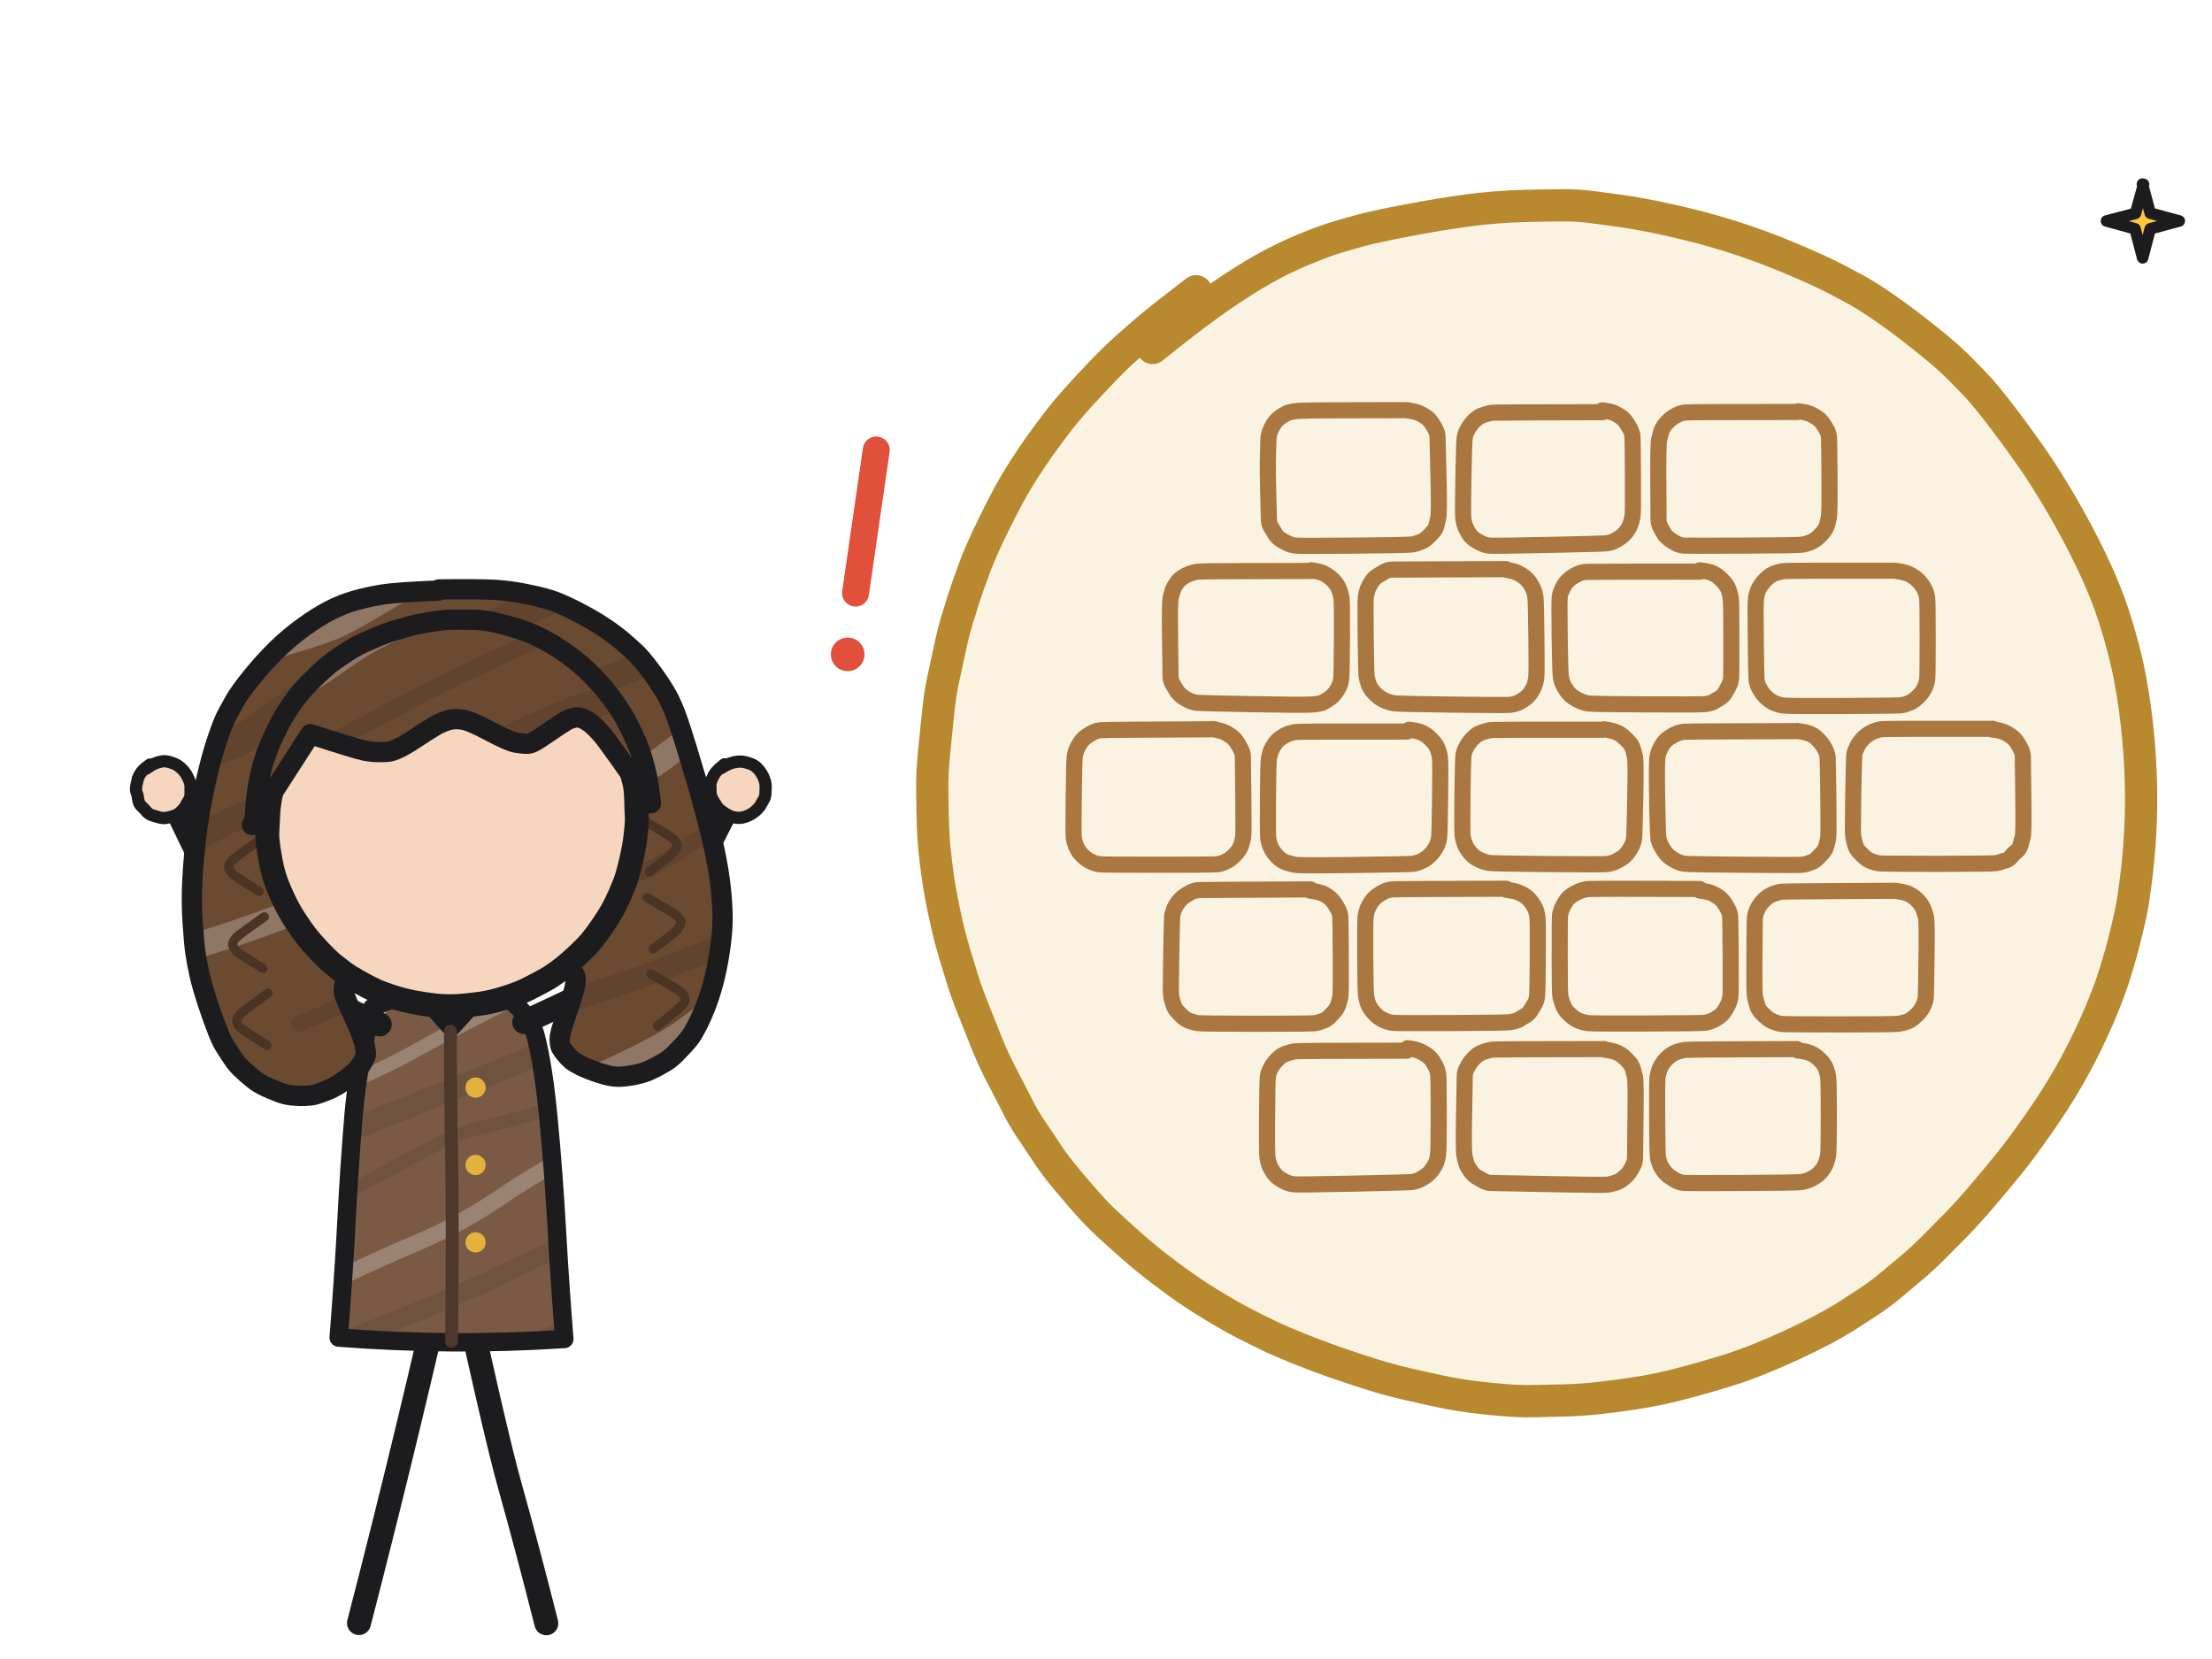
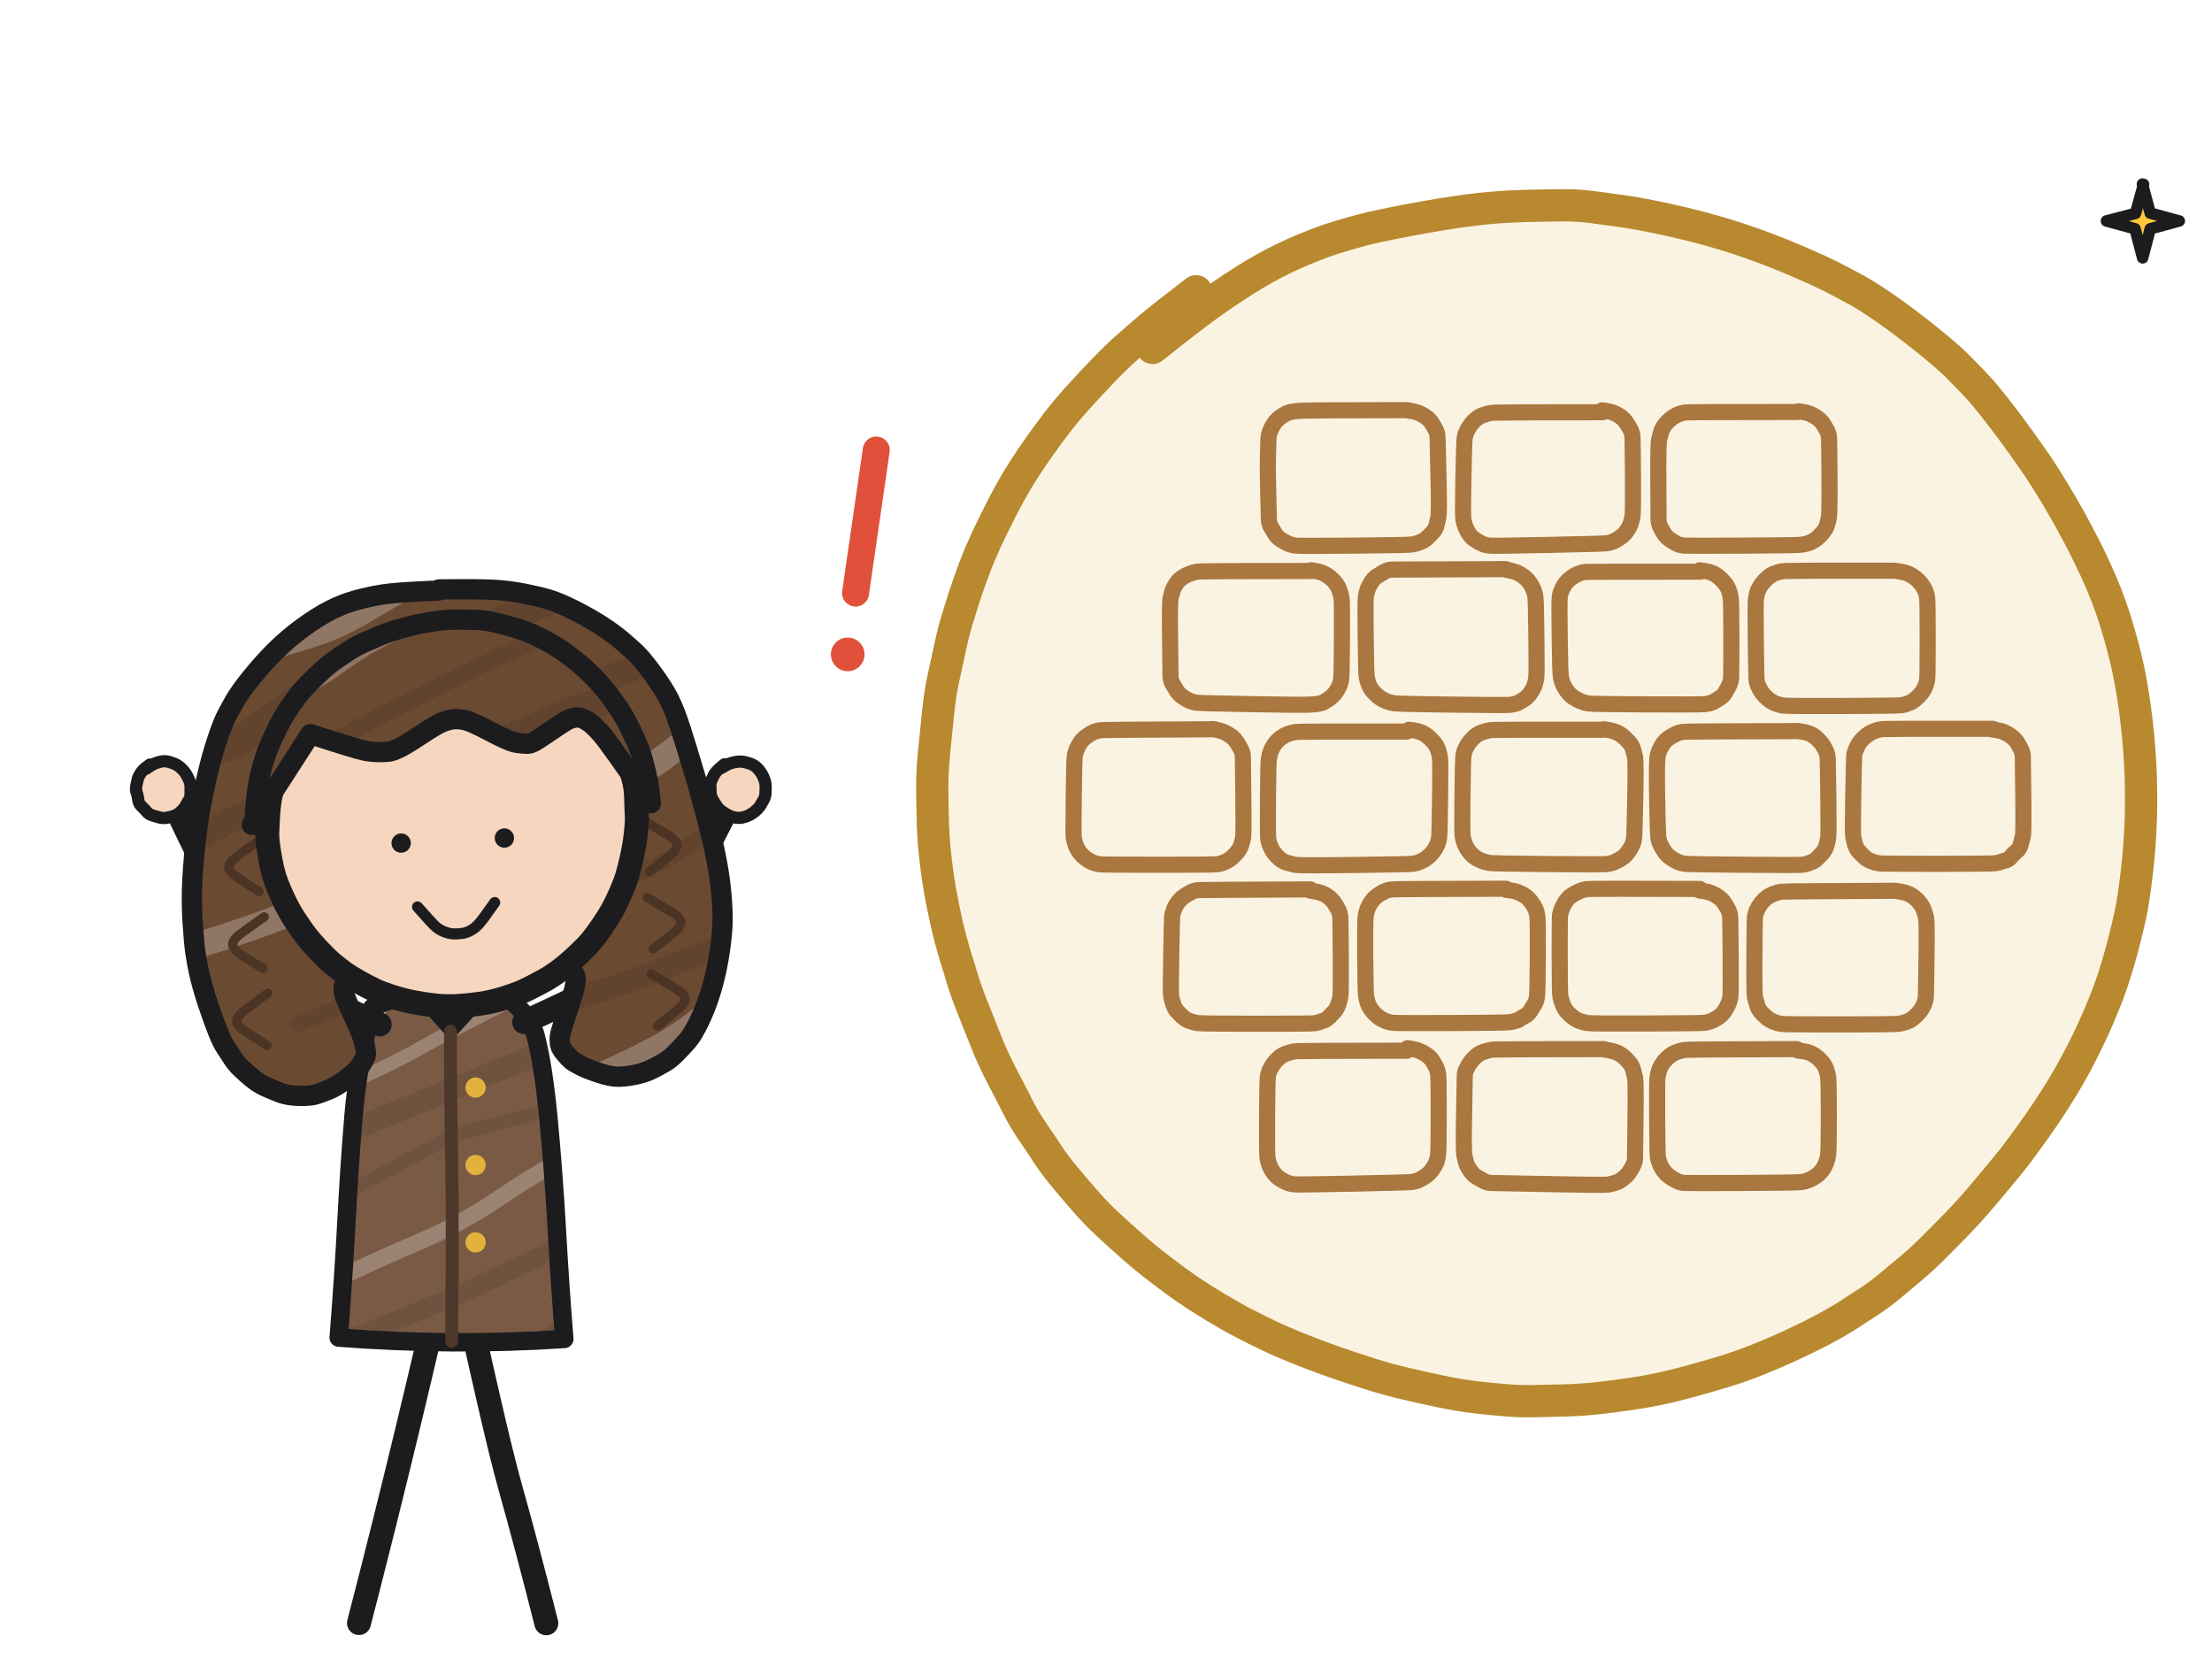
<svg xmlns="http://www.w3.org/2000/svg" viewBox="0 0 960 720" width="960" height="720" fill="none" stroke-linecap="round" stroke-linejoin="round">
  <defs>
    <path id="d1" d="M181.1 430.4q-17.8 8.3 -21 21.2t-12.8 130.7q49.4 3.8 98.9-.4q-3.9-58.5 -6.6-87.8t-6-42.3t-20.6-21.1l-15.7 17.6l-16.2-17.9z" />
    <clipPath id="d1c">
      <use href="#d1" />
    </clipPath>
    <path id="d2" d="M192.4 257.9q18.8-.6 25-.2t12.1 1.4t10.2 2.5t10.7 5t12.8 8.1t11.9 10.1t9.5 10.3t5.4 7.4t3.8 6.8t5.1 11.9t6.4 20.1q3.5 12.5 5.2 21.9t2.6 18.6t.9 18t-.8 15.1t-2.8 14.3t-3.4 11.6t-2.8 6.3t-2.8 4.8t-3.8 4.7t-4.7 4.4t-6.6 4.1q-4.1 2.2 -6.7 3t-5.4 1.1t-4.3 .1t-4.9-.8t-6.4-2.1t-5.8-3t-4.4-3.9t-2-3.3t.2-4.4t3.5-12.3t3.1-10.5q.2-1.5 -.1-2.6t-1-1.9t-2.5-1.1t-4.2-.1t-16 4.2t-17.1 4.8t-6.8 1.2t-6.7 .3t-6.9-.6t-17.6-3.2t-17.5-2.8q-3.4 .1 -4.2 .5t-1.4 1.1t-.8 1.9t.7 4.1t3.3 8.4t3.8 8.7t1.5 5t0 2.7t-.8 2.5t-1.6 2.4t-3.4 3.3q-2.5 2.2 -5.6 4t-6.4 3t-4.8 1.6t-4.4 .6t-7.1-.7t-7.1-1.9t-5.6-2.8t-5.3-3.7t-5-5.4t-4.7-6.9t-3.8-8q-1.8-4.2 -3.2-8.8t-2.6-9.5t-2-10.7t-1.1-11.8t-.4-12.2t.2-12.5t2.1-20.6t2.9-20.7t2.6-11.2t2.9-9.2t3-7.2q1.3-2.8 2.8-5.5t4.3-6.4t8-9.8t9-9.1t7.3-5.9t8.8-5.8t11-5.1t12-3.5t12.5-2t18.8-1.6l-.6-.6z" />
    <clipPath id="d2c">
      <use href="#d2" />
    </clipPath>
    <path id="d3" d="M284.3 350.5q-18.8-26.7 -22.2-30.4t-5.3-5.1t-3.4-1.8t-2.7-.2t-2.7 .6t-7.9 4.9t-8 5t-2.7 .7t-4.3-.4t-11.9-5.1t-12-5.1q-3-.4 -5.7 .3t-5.4 2.1t-8 5.1t-8.2 4.8t-4.1 1.5t-4.5 .2t-6.4-.8t-22.7-7l-25 39.8q-.9-1.1 -.8-5t.5-7.8t1.3-7.7t1.9-7.6t2.7-7.4t4.5-8.8t5.2-8.5t4.9-6.2t5.5-5.8t6.1-5.2t6.4-4.7q3.4-2.1 6.9-4t7.2-3.3t7.5-2.7t7.8-2t9.9-1.4t12-.4t9.9 .8t7.8 1.5t7.7 2.2t7.4 3t7.1 3.6q3.5 2 6.8 4.2t6.4 4.9t6 5.5t5.4 6t4.9 6.5t4.2 6.9t3.5 7.2t2.8 7.5t2 7.8t1.7 11.8z" />
    <clipPath id="d3c">
      <use href="#d3" />
    </clipPath>
  </defs>
  <path d="M498.8 152.4q18.3-14.6 23.2-17.9t11.5-7.5t13.7-7.8t12.2-6.4t10.8-4.9t11.1-4.3t16.9-5.3t23.1-5.2t23.7-3.1t17.9-1.1t13.8 .2q8 .3 19.7 1.7t17.5 2.3t13.3 2.9t13.1 3.4t12.9 4.1t14.6 5.4t12.4 5.3t12.2 6t12 6.6t14.6 9.6t15.7 11.7q6.1 5 10.4 8.9t12.5 12.4t13 14.5t8.4 10.8t9.7 14.6t11.6 20.5t8.4 17.8t5 12.8t5.1 16.9t4.3 17.1t2.3 13.5q1.1 7.7 1.6 13.5t.9 13.6t0 19.4t-1.8 23.3t-2.5 17.4t-3 13.4t-5.6 18.8t-5.9 16.6t-5.5 12.6t-6.9 14t-6.7 11.9q-3.1 5 -9.8 14.5t-14.2 18.4t-11.7 13.1t-9.9 9.5t-12 10.4t-11 8.6t-14.9 10t-17.1 10.2t-12.4 6.3t-16.3 6.9t-22.3 7.7q-11.4 3.3 -23 5.5t-17.6 2.9t-13.9 1.2t-20 .3t-23.9-1.6t-17.9-2.4t-13.7-3t-19.3-5.6t-18.9-6.7t-12.9-5.5t-12.6-6.3q-7.1-3.8 -12.2-6.9t-15.1-10t-19-14.8t-13.4-12.2t-9.7-10.2t-10.5-12.1t-8.6-11.1t-10-15.1t-10.3-17.3t-6.4-12.6t-6.9-16.9q-4.4-11.5 -7.7-23.2t-4.9-19.8t-2.5-14.1t-1.6-14.2t-1-14.2t-.2-12.2t.4-12.2t1.3-14.2t2-14.1t2.4-12t3.7-13.8q2.3-7.8 4.3-13.7t5.1-13.5t5.7-13.3t6.4-13t8-14.5t8.8-13.8t10.9-14.8t11.8-13.9t14.5-14.4t28.3-23.3l-19.5 27z" fill="#FBF3E2" />
  <path d="M610.8 178.1q3.5 .5 5.1 1.2t3 1.7t2.4 2.5t1.8 3.1t.8 3.4t.4 17.3t-.1 17.4t-.8 3.4t-1.7 3t-2.5 2.5t-2.9 1.7q-1.6 .7 -3.4 1t-25.2 .5t-25.3 0t-3.4-.9t-3.1-1.7t-2.5-2.5t-1.8-3t-.9-3.4t-.3-11.6t-.1-15.8t.2-7.7q.2-1.8 .9-3.5t1.7-3.1t2.5-2.5t3-1.8t5.3-1t47-.3" stroke="#A9773F" stroke-width="7" />
  <path d="M695.3 178.1q3.5 .4 5.1 1.1t3 1.7t2.4 2.5t1.8 3t.9 3.3t.2 17.2t-.2 17.2t-.9 3.4t-1.7 3.1t-2.5 2.5t-3 1.8q-1.6 .7 -3.4 .9t-25.3 .7t-25.3 .3t-3.3-.9t-3-1.7t-2.5-2.5t-1.6-3t-.9-3.4t0-17.3t.5-17.3t.9-3.4q.7-1.6 1.8-3t2.4-2.5t3.1-1.7t3.3-.9t48.4-.3" stroke="#A9773F" stroke-width="7" />
  <path d="M780.4 178.5q3.5 .4 5.1 1.1t3.1 1.7t2.5 2.5t1.8 3t.9 3.4t.2 17.3t-.3 17.3t-.9 3.4t-1.8 3t-2.5 2.5t-3.1 1.8q-1.6 .6 -3.4 .9t-25.4 .4t-25.5 0t-3.3-.8t-3-1.8t-2.5-2.5t-1.7-3t-.8-3.4t-.1-17.3t.4-17.4t.9-3.4q.6-1.6 1.7-3t2.5-2.5t3-1.8t3.4-.9t48.5-.2" stroke="#A9773F" stroke-width="7" />
  <path d="M569 247.5q3.5 .5 5.1 1.2t3 1.8t2.5 2.5t1.7 3.1t.9 3.4t.2 17.4t-.3 17.5t-.9 3.4t-1.8 3t-2.5 2.4t-3 1.8q-1.7 .6 -5.4 .8t-25.5-.2t-23.5-.6t-3.3-.9t-3.1-1.8t-2.4-2.5t-1.8-3t-.9-3.4t-.2-17.1t.3-17t.9-3.3q.7-1.6 1.7-3t2.5-2.4t3.1-1.6t3.4-.9t49.5-.3" stroke="#A9773F" stroke-width="7" />
  <path d="M653.3 247.2q3.5 .6 5.1 1.3t3 1.8t2.4 2.5t1.7 3.1t.9 3.5t.4 17.5t-.1 17.6t-.9 3.4t-1.7 3t-2.4 2.4t-3 1.8q-1.6 .6 -3.3 .8t-25.3-.1t-25.3-.6t-3.4-1t-3.1-1.8t-2.5-2.4t-1.8-3.1t-.9-3.4t-.4-17.3t.1-17.4t.9-3.4q.7-1.6 1.7-3.1t2.5-2.4t3-1.8t3.4-.9t49.2-.2" stroke="#A9773F" stroke-width="7" />
  <path d="M737.7 247.5q3.5 .4 5.2 1.1t3 1.8t2.5 2.5t1.8 3t.9 3.4t.3 17.4t-.1 17.4t-.9 3.4t-1.7 3.1t-2.4 2.4t-3 1.8q-1.6 .6 -3.3 .8t-25.3 .1t-25.4-.4t-3.4-1t-3.1-1.7t-2.6-2.5t-1.8-3t-1-3.4t-.5-17.1t0-17.2t.9-3.3q.6-1.6 1.7-3t2.5-2.4t3-1.7t3.4-.8t49.5-.1" stroke="#A9773F" stroke-width="7" />
  <path d="M823 247.8q3.6 .5 5.2 1.2t3 1.8t2.5 2.5t1.8 3t.9 3.4t.2 17.5t-.2 17.4t-.9 3.4t-1.8 3t-2.5 2.5t-3 1.7q-1.6 .7 -3.4 .9t-25.4 .3t-25.5-.2t-3.4-.9t-3-1.8t-2.5-2.5t-1.8-3t-.9-3.4t-.3-17.5t.1-17.5t.9-3.4q.7-1.6 1.8-3t2.5-2.6t3-1.8t3.4-.9t48.5-.2" stroke="#A9773F" stroke-width="7" />
  <path d="M526.1 316.4q3.5 .6 5.1 1.3t3.1 1.8t2.4 2.5t1.8 3.1t.9 3.4t.2 17.5t-.1 17.5t-.9 3.4t-1.8 3.1t-2.4 2.4t-3 1.8q-1.6 .7 -3.4 .9t-25.3 .2t-25.3-.2t-3.4-.9t-3-1.8t-2.4-2.4t-1.7-3.1t-.9-3.4t0-17.4t.4-17.5t.9-3.4q.7-1.7 1.7-3.1t2.5-2.5t3-1.8t3.4-.9t49.3-.4" stroke="#A9773F" stroke-width="7" />
  <path d="M611.5 316.7q3.5 .4 5.2 1.1t3 1.8t2.5 2.5t1.8 3t.9 3.4t.1 17.4t-.4 17.4t-.9 3.4t-1.8 3t-2.5 2.5t-3.1 1.8q-1.7 .7 -3.4 .9t-25.6 .5t-25.5-.1t-3.3-.9t-3.1-1.7t-2.4-2.5t-1.7-3t-.9-3.4t-.1-17.3t.4-17.3t.9-3.4q.7-1.6 1.7-3t2.5-2.5t3-1.7t3.4-.9t48.4-.2" stroke="#A9773F" stroke-width="7" />
  <path d="M696 316.5q3.6 .5 5.3 1.2t3 1.8t2.6 2.5t1.8 3.1t.9 3.5t.1 17.5t-.5 17.5t-.9 3.3t-1.9 3.1t-2.5 2.4t-3.1 1.7q-1.7 .7 -3.5 .9t-25.6 0t-25.5-.5t-3.4-1t-3-1.7t-2.4-2.5t-1.7-3t-.9-3.4t-.1-17.3t.4-17.3t.9-3.3q.7-1.6 1.8-3t2.4-2.5t3.1-1.7t3.4-.9t49.1-.2" stroke="#A9773F" stroke-width="7" />
  <path d="M780 317.2q3.5 .5 5.1 1.1t3 1.8t2.4 2.5t1.8 3t.9 3.4t.3 17.4t-.1 17.4t-.8 3.4t-1.7 3t-2.4 2.5t-3 1.7q-1.6 .7 -3.3 .9t-25.3 0t-25.4-.4t-3.4-.9t-3.1-1.8t-2.5-2.5t-1.8-3t-1-3.4t-.4-11.4t-.2-15.5t.2-7.5q.2-1.7 .9-3.3t1.7-3t2.5-2.4t3-1.7t3.4-.9t49.1-.3" stroke="#A9773F" stroke-width="7" />
  <path d="M864.6 316.6q3.5 .4 5.1 1.1t3.1 1.8t2.4 2.4t1.8 3.1t.9 3.3t.2 17.4t-.2 17.3t-.9 3.4t-1.8 3t-2.5 2.5t-3 1.7q-1.7 .7 -3.4 1t-25.4 .3t-25.3-.2t-3.4-.9t-3-1.8t-2.4-2.4t-1.7-3.1t-.8-3.4t0-17.4t.4-17.5t1-3.4q.6-1.6 1.7-3t2.5-2.5t3-1.8t3.4-1t48.6-.2" stroke="#A9773F" stroke-width="7" />
  <path d="M568.5 386.5q3.5 .5 5.1 1.1t3 1.7t2.4 2.5t1.8 3t.9 3.3t.2 17.3t-.2 17.2t-.9 3.4t-1.7 3t-2.4 2.5t-3.1 1.7q-1.6 .7 -3.3 .9t-25.4 .2t-25.3-.3t-3.3-.9t-3-1.8t-2.4-2.4t-1.7-3.1t-.9-3.3t0-17.4t.4-17.3t.9-3.3q.7-1.7 1.8-3.1t2.5-2.4t3-1.8t3.4-.9t48.4-.3" stroke="#A9773F" stroke-width="7" />
  <path d="M653.8 386.2q3.5 .4 5.2 1.1t3 1.6t2.5 2.5t1.8 2.9t.9 3.4t.2 17.1t-.3 17.2t-.9 3.4t-1.8 3t-2.5 2.5t-3 1.8q-1.7 .6 -3.4 .9t-25.5 .4t-25.5-.1t-3.4-.9t-3-1.7t-2.5-2.5t-1.8-3t-.9-3.4t-.4-17.4t.2-17.4t.9-3.4q.7-1.6 1.7-3t2.5-2.5t3-1.8t3.4-.9t49.5-.3" stroke="#A9773F" stroke-width="7" />
  <path d="M737.7 386.5q3.5 .4 5.1 1.1t3 1.7t2.4 2.4t1.8 3t.9 3.3t.2 17.2t-.1 17.2t-.9 3.3t-1.7 3.1t-2.4 2.5t-3 1.7q-1.7 .7 -3.4 .9t-25.3 .3t-25.4-.2t-3.4-.9t-3.1-1.8t-2.5-2.4t-1.7-3.1t-1-3.3t-.3-17.5t.1-17.4t.9-3.4q.7-1.6 1.7-3.1t2.5-2.5t3.1-1.7t3.3-1t49.2-.1" stroke="#A9773F" stroke-width="7" />
  <path d="M822.6 386.6q3.5 .5 5.1 1.1t3 1.7t2.5 2.5t1.7 3t1 3.3t.2 17.3t-.3 17.2t-.9 3.4t-1.8 3t-2.5 2.5t-3 1.8q-1.7 .6 -3.4 .9t-25.5 .3t-25.4-.2t-3.4-.9t-3.1-1.8t-2.5-2.4t-1.7-3.1t-.9-3.3t-.3-17.3t.2-17.2t.9-3.4q.7-1.6 1.8-3t2.4-2.4t3.1-1.7t3.4-.9t49.4-.4" stroke="#A9773F" stroke-width="7" />
  <path d="M610.9 454.9q3.5 .5 5.1 1.2t3.1 1.7t2.5 2.5t1.7 3t.9 3.4t.2 17.3t-.3 17.4t-.9 3.4t-1.8 3t-2.5 2.5t-3 1.8q-1.7 .7 -3.4 .9t-25.5 .7t-25.5 .3t-3.3-.9t-3-1.7t-2.5-2.5t-1.7-3t-.9-3.4t-.2-17.3t.3-17.4t.9-3.4q.7-1.6 1.8-3t2.4-2.5t3.1-1.7t3.3-.9t48.9-.3" stroke="#A9773F" stroke-width="7" />
  <path d="M696.3 455.5q3.5 .5 5.2 1.2t3 1.8t2.5 2.5t1.7 3.1t.9 3.4t.2 17.6t-.2 17.5t-.9 3.4t-1.8 3t-2.5 2.5t-3 1.7q-1.7 .6 -3.4 .9t-25.5-.2t-25.4-.5t-3.4-1t-3-1.7t-2.5-2.5t-1.7-3t-.9-3.4t-.2-17.4t.3-17.3t.9-3.4q.7-1.6 1.8-3t2.4-2.5t3.1-1.7t3.3-.9t49-.3" stroke="#A9773F" stroke-width="7" />
  <path d="M780.2 455.9q3.5 .4 5.1 1t3 1.7t2.5 2.4t1.7 2.9t.9 3.3t.3 17.1t-.3 17.1t-.9 3.3t-1.7 3.1t-2.5 2.5t-3 1.7q-1.6 .7 -3.4 1t-25.4 .4t-25.4 0t-3.4-.9t-3-1.8t-2.5-2.4t-1.8-3.1t-.9-3.3t-.3-17.4t.2-17.3t.9-3.4q.7-1.6 1.8-3t2.5-2.5t3-1.7t3.4-.9t48.8-.4" stroke="#A9773F" stroke-width="7" />
  <path d="M500.2 151q18.5-14.9 29.6-22.5t19.4-12.2t16.8-8.1t14.1-5.2t11.2-3.2t19.7-4.2t26.2-4.3t24.2-1.9t17.7-.3t11.3 .7t16.7 2.3q11 1.8 23.9 4.9t24.3 6.9t22.7 8.6t16.8 7.6t10.8 5.7t13.3 8.5t17.1 12.9t13.3 11.5t8.3 8.5t11.5 14t15.3 21.2q7.7 11.7 14.2 23.5t11.1 21.9t7.5 19t5.2 18.2t4 21.4t2.4 24.5t.3 24.6t-1.8 23.8t-2.6 17.2t-3.1 13t-4.9 16.6q-3.1 9.1 -8 19.9t-10.6 20.8t-13.4 21t-12.5 16.9t-11.3 13.6t-12 13.3t-10 10.1t-9 8.3t-9.3 7.8t-9.7 7.2t-10 6.5q-5.1 3.1 -10.4 5.9t-12.4 6.1t-14.5 6.3t-14.9 5.3t-15.2 4.4t-13.5 3.3t-11.8 2.1t-13.8 1.8t-15.8 1.1t-13.6 .3t-11.4-.4q-5.7-.4 -13.2-1.3t-15.1-2.5t-15.3-3.4t-15.6-4.3t-15.6-5.2t-15.4-5.8t-13.1-5.7t-10.8-5.4t-12.2-6.9t-11.9-7.6t-11.6-8.5q-6.6-5 -12.7-10.4t-10.6-9.6t-8.4-8.6t-9.1-10.6t-8.4-11.1t-6.7-10t-6.2-10.5t-6.7-13t-7-15.2t-6.2-15.6t-5.3-15.5q-2.5-7.8 -4-13.5t-3.1-13.5t-2.4-13.5t-1.4-11.6t-.8-13.9t-.2-14.2t.8-14.4t1.7-16.8t2.2-14.6t3.1-14.3t3.7-14q1.7-5.9 4.4-13.6t5.1-13.3t6-12.9t6.5-12.6t6.3-10.6t6.9-10.2t7.3-9.9t9.2-11t11-11.8t10.1-9.8t10.7-9.3q6.3-5.2 19.5-15.3" stroke="#B8892E" stroke-width="14" />
  <path d="M929.8 79.9l3.4 12.6l12.6 3.4l-12.6 3.4l-3.3 12.6l-3.3-12.6l-12.6-3.4l12.7-3.4q2.8-10 3.1-12.6z" fill="#FFC83D" />
  <path d="M929.8 79.9l3.4 12.6l12.6 3.4l-12.6 3.4l-3.3 12.6l-3.3-12.6l-12.4-3.4l12.6-3.3l3.5-12.6" stroke="#1c1c1e" stroke-width="5" />
  <path d="M196.6 535.2q-18.8 84.2 -40.8 169.2" stroke="#1c1c1e" stroke-width="10.4" />
  <path d="M195.9 534q18.3 85.7 25.5 111.3t15.7 59.2" stroke="#1c1c1e" stroke-width="10.4" />
  <path d="M196.9 429.6l-.9 104.7" stroke="#1c1c1e" stroke-width="11.2" />
  <use href="#d1" fill="#7A5A45" />
  <g clip-path="url(#d1c)">
    <path d="M117.3 461.2q49.2-25.6 69.4-31.5t32.3-12.5" stroke="#664c3a" stroke-width="5" opacity="0.5" />
    <path d="M95.7 497.3q22.2-13.3 46-23.1t40.7-19.3t39.9-20.9" stroke="#b6a499" stroke-width="5.9" opacity="0.55" />
    <path d="M111.6 506.9l130.7-52.8" stroke="#664c3a" stroke-width="9.7" opacity="0.5" />
    <path d="M141.5 522.6q47.4-26 53.6-28.7t19.5-6t19.7-5.5t42.6-20.5" stroke="#664c3a" stroke-width="5.8" opacity="0.5" />
    <path d="M137.7 559.1q24.7-11.9 43.6-19.9t36.2-19.8t41.6-24.4" stroke="#b6a499" stroke-width="7.1" opacity="0.55" />
    <path d="M153.8 580.2q37.7-14.6 62-26.1t60.3-29.5" stroke="#664c3a" stroke-width="8.3" opacity="0.5" />
    <path d="M155.7 614.4q13.3-4.2 26.9-7.4t50.3-22.6t61.7-30.7" stroke="#664c3a" stroke-width="10.7" opacity="0.5" />
  </g>
  <path d="M179.4 429.4l-17.9 8q-6.3 25.5 -8.1 47.2t-3 44.8t-3.4 51.1q49.5 3.8 97.9 .6q-1.8-22.1 -3.2-46.9t-3.6-48.1t-5.6-36.4t-20.8-21.2l-15.9 17.4l-15.9-17.8" stroke="#1c1c1e" stroke-width="8" />
  <path d="M195.5 447.6q0 28.9 .5 54.4t0 80.1" stroke="#4E382B" stroke-width="5.6" />
  <circle cx="206.4" cy="472" r="4.4" fill="#E2B23C" />
  <circle cx="206.4" cy="505.6" r="4.4" fill="#E2B23C" />
  <circle cx="206.4" cy="539.2" r="4.4" fill="#E2B23C" />
  <path d="M164.8 444.6q-24.6-11.3 -29.5-13.9t-8.2-4.6t-6.3-4.3t-6.8-5.9t-7.7-8.9t-7.7-11.5t-26.5-53.5" stroke="#1c1c1e" stroke-width="10.4" />
  <path d="M227.5 443.6q21.6-9.9 27.9-13.3t11-6.5t8.8-6.8t7.9-8.4t8.5-12.1t28.5-54.2" stroke="#1c1c1e" stroke-width="10.4" />
  <use href="#d2" fill="#6B4A32" />
  <g clip-path="url(#d2c)">
    <path d="M62.2 280.8q11.9-6.4 23.1-14.5t17.3-10.8t19.5-5.5t19.9-4.7t30.7-13.3t36.2-17.9t18-9.2t31.8-10.8" stroke="#5a3e2a" stroke-width="7" opacity="0.5" />
    <path d="M62.8 305.8q36.1-18.9 42.4-21.2t19.5-6.2t19.3-6.4t18-9.6t17.8-10t25.9-8.2t26-8t17.2-11.6t23.1-14.9" stroke="#ae9b8e" stroke-width="11.6" opacity="0.55" />
    <path d="M39.6 344.2q11.7-6.7 18-9.2t19.5-5.5t19.6-5.2t12.1-5.9t16.8-12t17.4-10.5t20.2-3.8t20.2-3.8t23.8-12.6t36.3-17.5t43.6-17.5" stroke="#5a3e2a" stroke-width="13.4" opacity="0.5" />
    <path d="M69.4 374.2q23.1-14.7 29.2-17.5t25.1-9.8t37.5-15.2t24.8-10.7t19.4-6t19.4-5.8t94.6-36.1" stroke="#5a3e2a" stroke-width="11.2" opacity="0.5" />
    <path d="M77.4 412.7q26-7.4 50.9-17.3t43.9-16.8t62.2-24.9t49.1-21.8t27.6-20.9" stroke="#ae9b8e" stroke-width="11.2" opacity="0.55" />
    <path d="M129.8 444.3q24.9-10.3 30.6-14.1t11-8.4t11-8.5t12-6.3t19.7-5.1t38.4-12.7t31-12.9t17.4-10.7t48.8-22.7" stroke="#5a3e2a" stroke-width="7" opacity="0.5" />
    <path d="M127.7 489.4q37-16.1 48.4-23.7t17.5-10.4t31.3-12.5t38.1-13.6t37.9-13.9t44.6-15.5t32-10.5" stroke="#5a3e2a" stroke-width="9.8" opacity="0.5" />
    <path d="M99.4 526.4q12.5-5 31.7-11.1t44.3-16.2t44.5-15.4t44.2-16.4t35.6-19.3t17-11.7t68.3-28.4" stroke="#ae9b8e" stroke-width="14.9" opacity="0.55" />
    <path d="M136.3 563.7q24.8-10.8 36.1-19.2t17-12t49.9-21.3t69-28.5t44.2-17.4t45.6-13.9" stroke="#5a3e2a" stroke-width="12.7" opacity="0.5" />
  </g>
  <path d="M190.5 255.8q18.1-.2 24.4 .2t12.4 1.6t10.6 2.5t11.4 4.8t12.1 6.9t8.9 6.6t5.8 5.2t5.9 7t6.8 10t5.7 13t8.2 26.6q5.3 19 7.3 28.3t2.8 16.9t.8 13.4t-1.2 13.8t-2.9 14.2t-3.4 10.4t-2.9 6.6t-2.5 4.6t-3.5 4.6t-4.5 4.7t-5.1 3.8q-2.7 1.6 -5.5 2.9t-6.8 2.1t-7.1 .8t-8-1.6t-7.9-3.1t-4.2-2.5t-3-3.2t-2-3.4t-.2-2.7t1.1-5t2.9-9.1q2-5.6 2.6-8.7t.2-4.2t-1-1.9t-2.5-1t-5.7 .3t-17.7 5.2t-18.7 5.3t-8.1 .8t-6.6-.6t-16.9-3.7t-15.9-3.2q-2.5-.1 -4.2 .3t-2.4 1.3t-.8 1.9t.1 2.5t4.2 10.1t4.7 12t.6 4.5t-1.7 3.8t-4 4.7t-5.5 4.1t-6.2 3.2q-3.2 1.3 -4.8 1.7t-4.3 .5t-5.6-.2t-5.7-1.4t-5.7-2.4t-5.6-3.5t-5-4.4t-3.8-4.6t-3-4.6t-3.3-6.7t-4.4-12.2q-2.6-8 -3.7-13t-1.7-9.1t-1.2-13.2t-.1-18.7t1.9-20.4t3.9-21.9t5-18.4t3.9-10t3.6-6.6t7.2-10.1t10.6-11.8q5.7-5.6 11.9-10.1t11.6-7.3t11.1-4.4t11.9-2.6t24.2-1.7" stroke="#1c1c1e" stroke-width="8.8" />
  <path d="M112.9 364.4q-10.7 7.6 -11.8 8.7t-1.6 2.2t0 2t1.5 2t11.5 7.6" stroke="#4b3423" stroke-width="4" />
  <path d="M114.7 397.9q-10.8 7.6 -11.9 8.7t-1.6 2.2t0 2t1.4 2t11.6 7.5" stroke="#4b3423" stroke-width="4" />
  <path d="M116.3 431q-10.7 7.7 -11.8 8.9t-1.5 2.2t-.1 2t1.5 2t11.5 7.6" stroke="#4b3423" stroke-width="4" />
  <path d="M279.1 356q11.4 6.6 12.6 7.6t1.8 2t.2 2t-1.2 2.1t-10.7 8.7" stroke="#4b3423" stroke-width="4" />
  <path d="M280.9 389.6q11.3 6.5 12.5 7.5t1.8 2t.2 2t-1.2 2.1t-10.7 8.6" stroke="#4b3423" stroke-width="4" />
  <path d="M282.5 422.7q11.5 6.6 12.7 7.6t1.7 2t.3 2t-1.3 2.2t-10.6 8.8" stroke="#4b3423" stroke-width="4" />
  <path d="M144.3 302q7.2-6.4 9.7-8.3t6.7-4.4t6.9-3.9t7.3-3t7.6-2.3t6.3-1.2t7.9-.5t8 .2t7.8 1.4t7.7 2t7.5 3q4.4 2 7.1 3.6t6.8 4.4t6.4 4.9t5.8 5.5t6.3 7.2t4.8 6.5t3.9 6.9t3.3 7.2t2.4 7.5t1.8 7.7t.7 6.3q.1 3.2 0 6.4t-.5 6.3t-1.6 7.9t-2.2 7.8t-3.2 7.7t-4.7 8.8t-4.6 7.1t-5.4 6.5t-5.7 6t-6.4 5.2t-6.6 4.7q-2.8 1.7 -5.7 3.1t-5.8 2.5t-9.2 2.5t-9.3 1.8t-7.9 .3t-7.9-.4t-8-1.4t-9.3-2.5t-7.6-2.9t-7.3-3.9t-6.9-4.4q-2.7-1.9 -7.5-6.4t-6.9-7.1t-4.9-6.8t-5.6-10.3t-3.8-9.3t-1.6-6.4t-.9-9.9t-.1-9.7t1.1-8t1.7-7.8t2.6-7.6q1.6-4.5 3.7-8.8t4.5-8.5t10.1-14.4l.7 1.2z" fill="#F6D6BE" />
  <path d="M141 299.4q6.8-6.4 9.3-8.3t6.5-4.4t6.8-3.9t7.3-3.1t7.5-2.5t6.3-1.3t7.9-.8t8-.1t7.9 1t7.8 1.7t7.6 2.5q4.5 1.8 7.4 3.2t7 4t6.6 4.5t6.1 5.2t6.8 6.9t5 6.2t4.9 8.1t4.9 11.6t2.6 9.2t.9 7.9t.3 8q0 3.2 -.6 8t-1.7 9.6t-2 7.8t-2.9 7.5t-3.5 7.2t-4.3 6.8t-4.8 6.5t-5.6 5.8t-6.1 5.4t-5.2 3.8t-7 4q-4.3 2.3 -7.3 3.5t-7.6 2.6t-9.4 2.1t-9.6 1t-9.6-.2t-9.5-1.4t-9.4-2.4t-7.5-2.8t-7.1-3.7t-6.7-4.2t-5.1-4q-2.4-2.1 -5.7-5.6t-5.3-6.1t-4.7-6.7t-4.8-8.5t-3.3-7.6t-1.9-6.2t-1.5-8t-.7-8t.4-7.9t1.3-9.3t2.3-9q1.4-4.4 3.2-8.7t4-8.4t4.8-8.1t5.5-7.7t6.4-7.2t8.5-7.4" stroke="#1c1c1e" stroke-width="10.4" />
  <use href="#d3" fill="#6B4A32" />
  <g clip-path="url(#d3c)">
    <path d="M97.6 272.1q22.4-14 28.6-16.2t19.2-5t19.2-5.2t89.5-40.1" stroke="#5a3e2a" stroke-width="8.8" opacity="0.5" />
    <path d="M109.5 308.4q23.3-10.9 34-18.5t16.3-10.8t23.1-11.5t23.3-10.8t18.9-5.1t25.4-6.3" stroke="#ae9b8e" stroke-width="9.3" opacity="0.55" />
    <path d="M131.1 329.1q71.1-39.3 121.1-59.7" stroke="#5a3e2a" stroke-width="7.4" opacity="0.5" />
    <path d="M120.2 367.8q12.7-4.9 26.1-8.3t19.8-5.9t17.5-10.9t17-12t24.5-12t25-10.9t33.4-8.7" stroke="#5a3e2a" stroke-width="12.3" opacity="0.5" />
    <path d="M137.7 392.9q27.6-6.8 46.1-16.5t43.6-22t44.8-19.5t32.4-12.8" stroke="#ae9b8e" stroke-width="12.2" opacity="0.55" />
    <path d="M174.6 405.9q37.9-16.9 56.3-26.6t57.1-24.9" stroke="#5a3e2a" stroke-width="5.7" opacity="0.5" />
    <path d="M184.9 427.6q23.3-9.7 39.7-19.3t22.4-11.7t18.7-4.5t24.8-6.2" stroke="#5a3e2a" stroke-width="5.6" opacity="0.5" />
  </g>
  <path d="M110.4 358q.3-7.9 1.1-13.7t1.8-9.7t2.3-7.6t3.9-9.1t4.7-8.7t4.5-6.5t5.2-6t5.7-5.5t6.2-5t6.6-4.4t9-4.4q5.5-2.5 11.2-4.2t9.8-2.5t7.9-1.3t8-.5t7.9 .1t7.9 1t9.5 2.5t9.2 3.5t7 3.7t6.6 4.4t6.2 4.9q3 2.7 5.8 5.6t5.2 6t4.7 6.5t4.1 6.9t3.5 7.3t2.8 7.5t2 7.8t1.8 12q-18.2-26.4 -21.5-30.1t-5.2-5t-3.3-1.8t-2.7-.3t-2.7 .7t-7.8 4.9t-7.9 5.1t-2.7 .7t-4.3-.4t-11.9-5.1t-12-5q-3-.5 -5.7 .2t-5.4 2.2t-8.1 5.1t-8.2 4.9t-4.2 1.5t-4.5 .2t-6.5-.7t-23.2-7.1l-25.4 39.4" stroke="#1c1c1e" stroke-width="8.8" />
+   <circle cx="174.1" cy="365.9" r="4.2" fill="#1c1c1e" />
+   <circle cx="218.9" cy="363.7" r="4.2" fill="#1c1c1e" />
+   <path d="M181.2 393.6q6 6.8 7.6 8.3t3.8 2.4t4.1 1t3.9-.2t3.9-1.4t3.5-2.9t6.7-9.1" stroke="#1c1c1e" stroke-width="4.8" />
  <path d="M63.1 336.1q1-1.3 2.3-2.2t2.8-1.4t3.2-.5t3.1 .4t2.9 1.3t2.5 2.1t1.7 2.7t1 3t.1 3.3t-.8 3.1t-1.7 2.7q-1 1.3 -2.4 2.2t-2.9 1.4t-3.1 .6t-3.2-.4t-3-1.3t-2.4-2.1t-1.7-2.7t-.9-3.1t0-3.2t.9-3.1t1.6-2.8z" fill="#F6D6BE" />
  <path d="M63.3 333.7q2.4-1.7 3.8-2.3t2.9-.9t3.1 .1t2.9 1t2.6 1.8t2 2.3t1.4 2.7t.7 3t0 3.1t-.8 2.9t-1.6 2.8q-.9 1.2 -2.1 2.3t-2.7 1.6t-3.1 .8t-3.1-.1t-3.1-.9t-2.6-1.7t-2.2-2.3t-1.4-2.9t-.7-3t-.1-3.2t.7-3.1q.6-1.5 1.6-2.8t3.6-3.1" stroke="#1c1c1e" stroke-width="5.3" />
  <path d="M312.8 336.1q1.3-1.2 2.6-2.2t2.8-1.4t3.2-.5t3.1 .5t2.8 1.4t2.4 2.1t1.7 2.6t.9 3t.1 3.2t-.9 3t-1.6 2.7q-1 1.2 -2.3 2.1t-2.8 1.5t-3.1 .6t-3.2-.3t-3-1.2t-2.5-2.1t-1.8-2.7t-1-3.1t-.1-3.2t.8-3.2t1.9-2.8z" fill="#F6D6BE" />
  <path d="M312.9 333.4q2.6-1.6 4-2.1t3-.7t3.1 .1t3 .9t2.6 1.7t1.9 2.4t1.3 2.8t.5 3t-.1 3t-.9 2.8t-1.5 2.6q-.9 1.2 -2.1 2.2t-2.6 1.7t-2.9 1t-3.2 0t-3-1t-2.7-1.7t-2.2-2.2t-1.7-2.7t-1-3.1t-.1-3.2t.9-3.2q.6-1.5 1.6-2.7t3.6-3.3" stroke="#1c1c1e" stroke-width="5.3" />
  <path d="M380.3 195.3l-9 62.1" stroke="#E0503A" stroke-width="11.7" />
  <circle cx="367.9" cy="284" r="7.3" fill="#E0503A" />
</svg>
